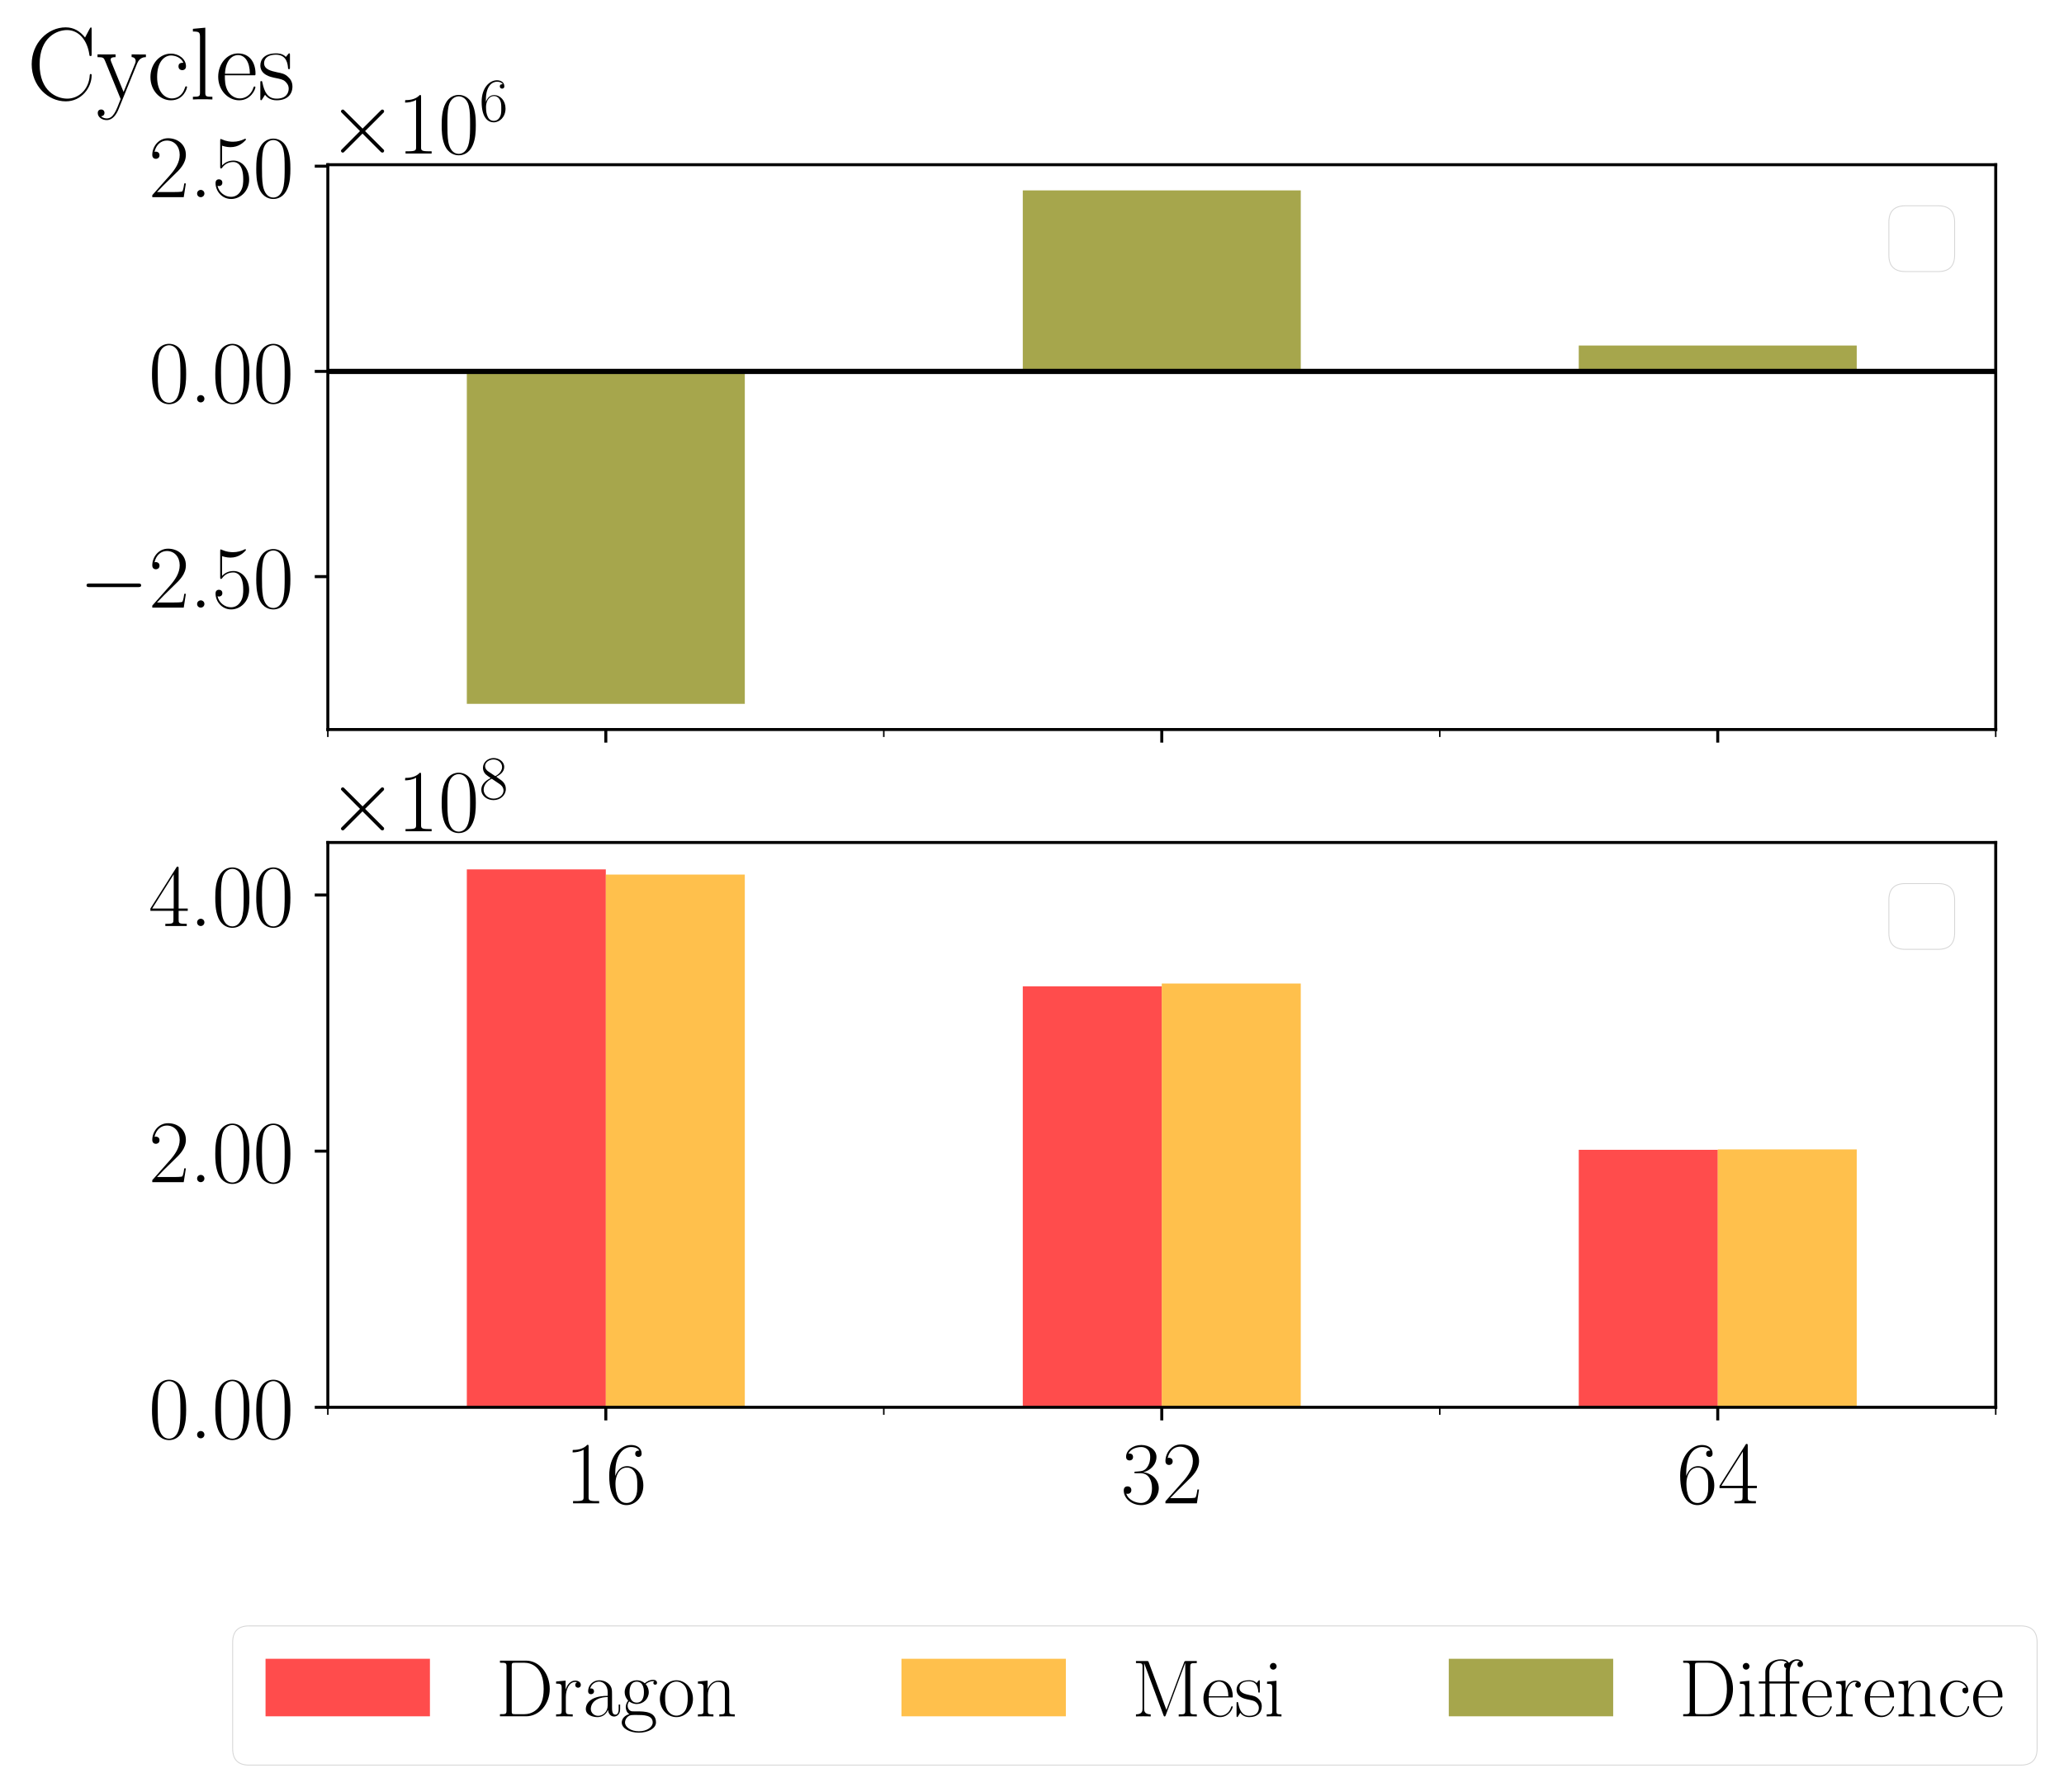
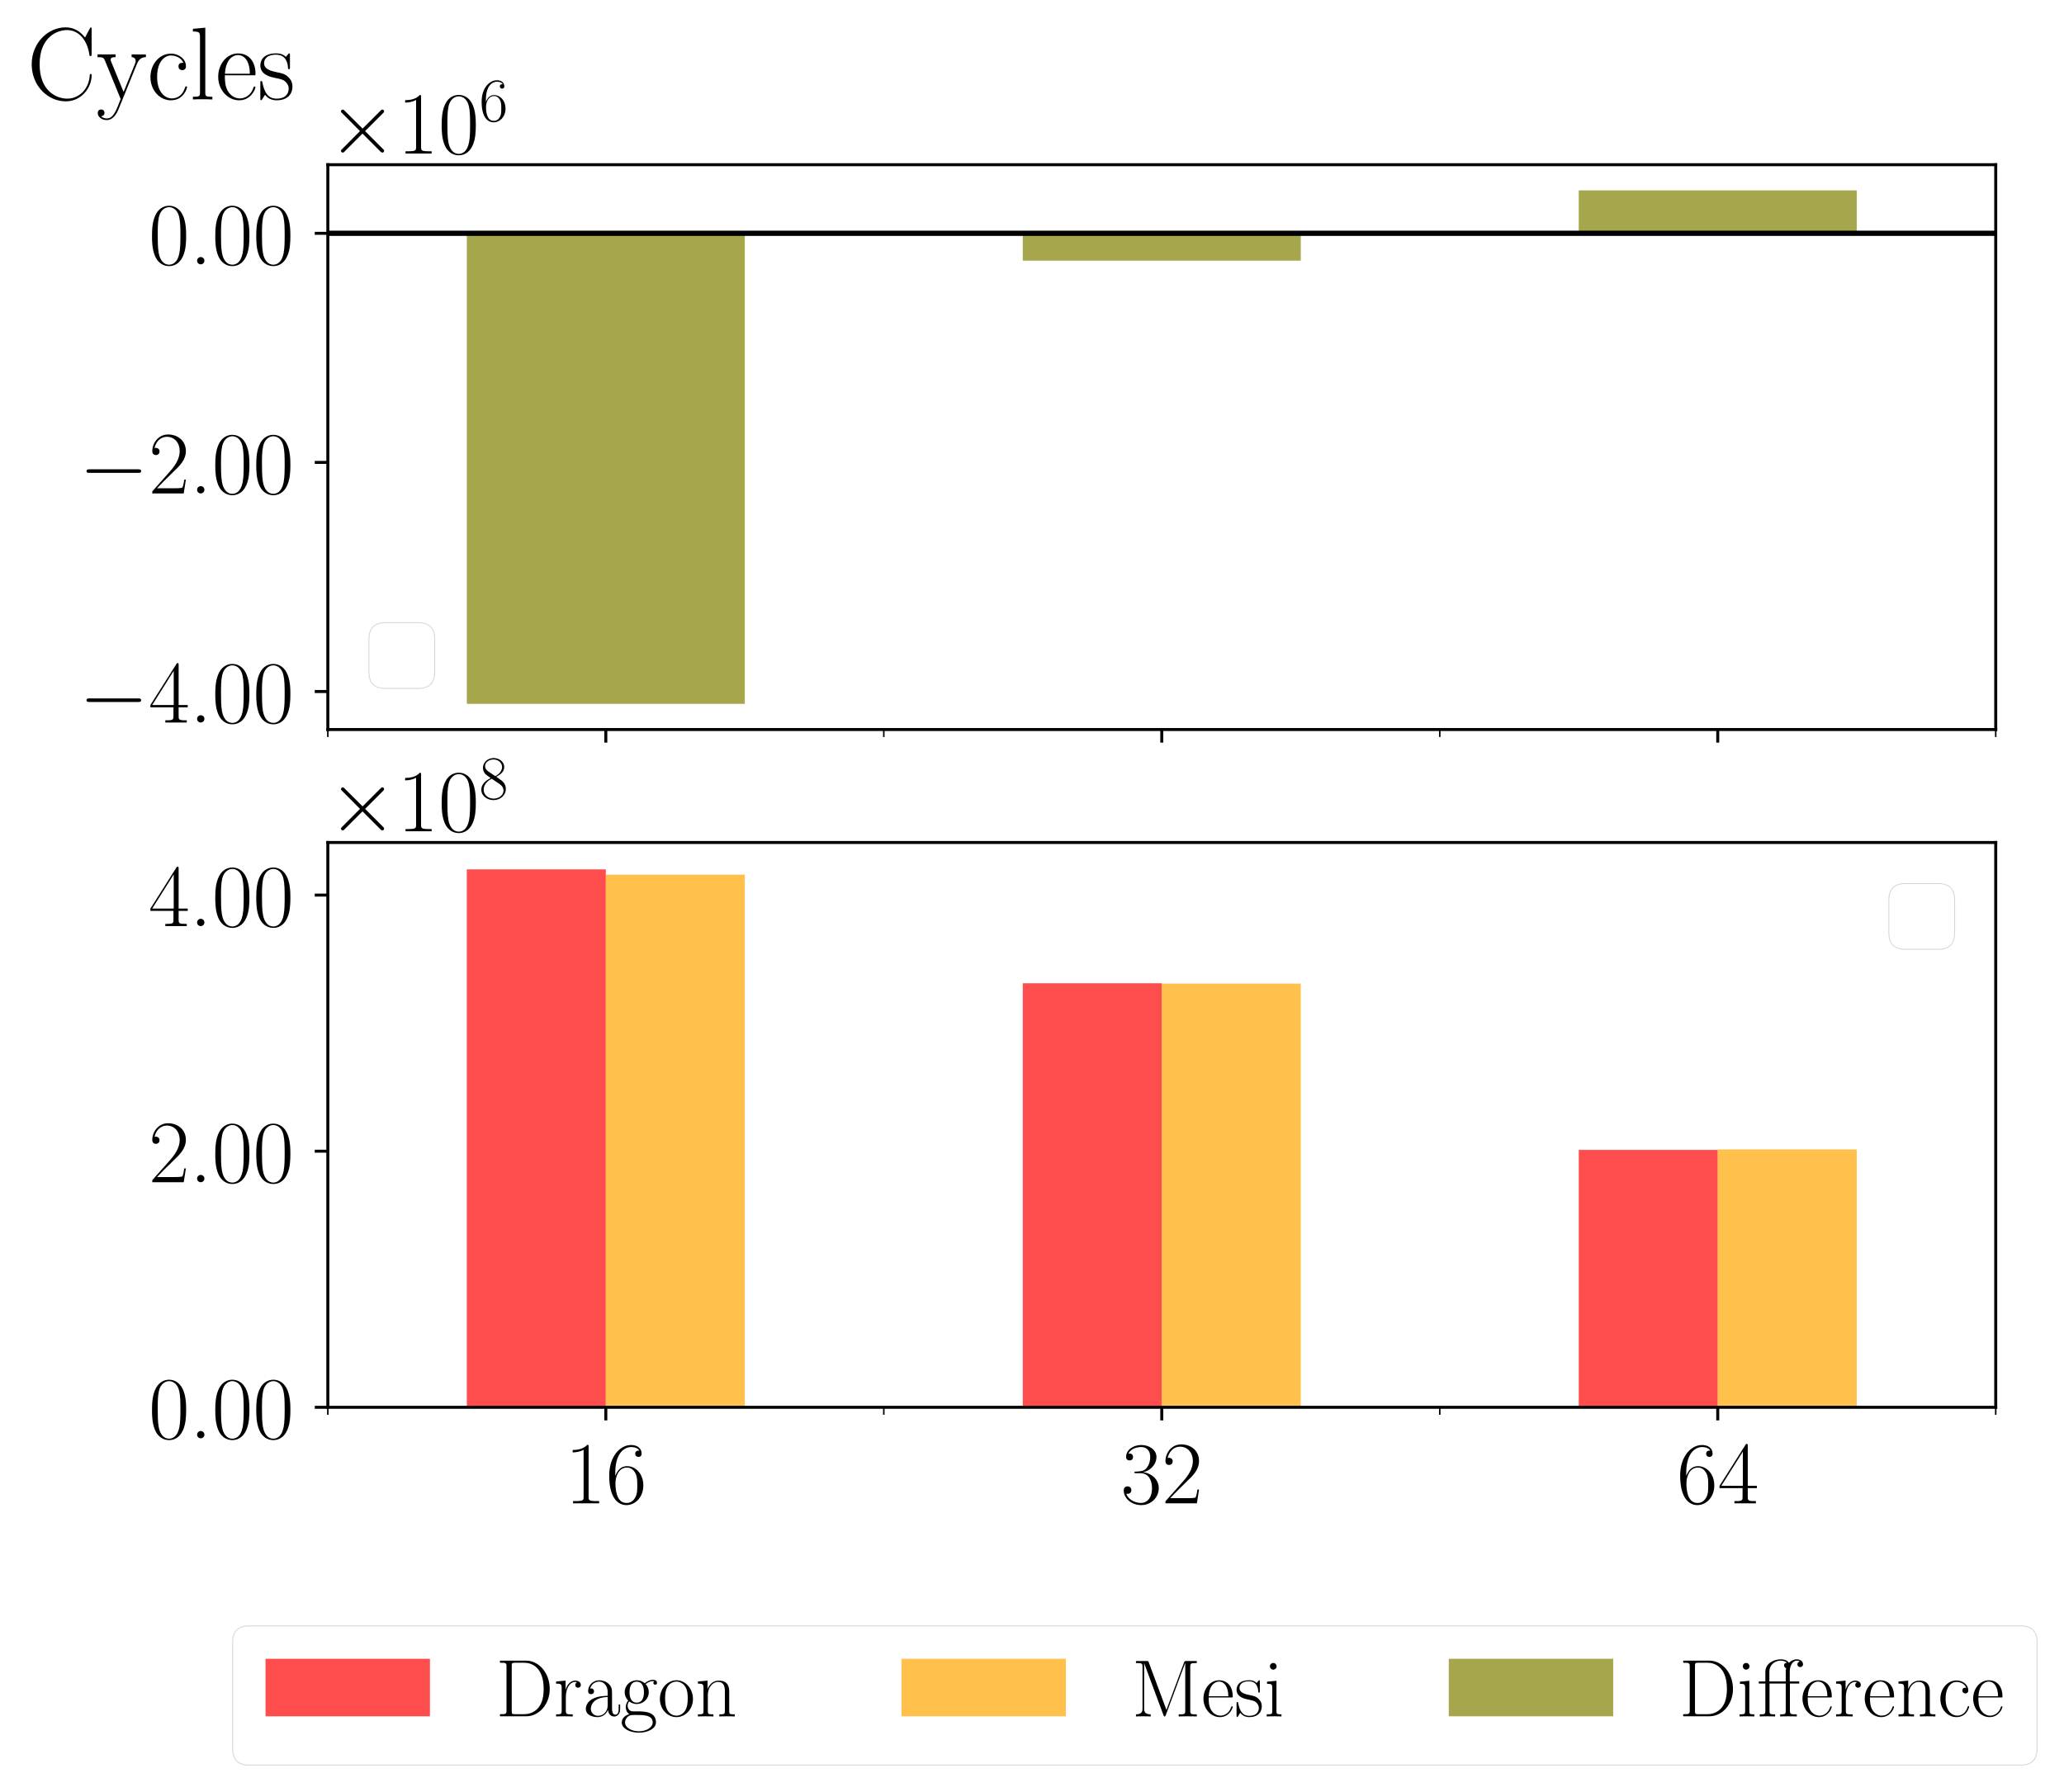
<svg xmlns="http://www.w3.org/2000/svg" xmlns:xlink="http://www.w3.org/1999/xlink" width="552.416pt" height="479.717pt" viewBox="0 0 552.416 479.717" version="1.1">
  <defs>
    <style type="text/css">*{stroke-linejoin: round; stroke-linecap: butt}</style>
  </defs>
  <g id="figure_1">
    <g id="patch_1">
      <path d="M 0 479.717  L 552.416 479.717  L 552.416 0  L 0 0  z " style="fill: #ffffff" />
    </g>
    <g id="axes_1">
      <g id="patch_2">
        <path d="M 87.743 195.294  L 534.143 195.294  L 534.143 44.094  L 87.743 44.094  z " style="fill: #ffffff" />
      </g>
      <g id="patch_3">
-         <path d="M 124.943 99.423  L 199.343 99.423  L 199.343 188.421  L 124.943 188.421  z " clip-path="url(#p8d4a4930ab)" style="fill: #808000; opacity: 0.7" />
+         <path d="M 124.943 62.459  L 199.343 62.459  L 199.343 188.421  L 124.943 188.421  z " clip-path="url(#pe69058b546)" style="fill: #808000; opacity: 0.7" />
      </g>
      <g id="patch_4">
-         <path d="M 273.743 99.423  L 348.143 99.423  L 348.143 50.966  L 273.743 50.966  z " clip-path="url(#p8d4a4930ab)" style="fill: #808000; opacity: 0.7" />
+         <path d="M 273.743 62.459  L 348.143 62.459  L 348.143 69.771  L 273.743 69.771  z " clip-path="url(#pe69058b546)" style="fill: #808000; opacity: 0.7" />
      </g>
      <g id="patch_5">
-         <path d="M 422.543 99.423  L 496.943 99.423  L 496.943 92.499  L 422.543 92.499  z " clip-path="url(#p8d4a4930ab)" style="fill: #808000; opacity: 0.7" />
+         <path d="M 422.543 62.459  L 496.943 62.459  L 496.943 50.966  L 422.543 50.966  z " clip-path="url(#pe69058b546)" style="fill: #808000; opacity: 0.7" />
      </g>
      <g id="matplotlib.axis_1">
        <g id="xtick_1">
          <g id="line2d_1">
            <defs>
-               <path id="m8a4ed25171" d="M 0 0  L 0 3.5  " style="stroke: #000000; stroke-width: 0.8" />
-             </defs>
-             <g>
-               <use xlink:href="#m8a4ed25171" x="162.143" y="195.294" style="stroke: #000000; stroke-width: 0.8" />
+               <path id="mac73f9a037" d="M 0 0  L 0 3.5  " style="stroke: #000000; stroke-width: 0.8" />
+             </defs>
+             <g>
+               <use xlink:href="#mac73f9a037" x="162.143" y="195.294" style="stroke: #000000; stroke-width: 0.8" />
            </g>
          </g>
        </g>
        <g id="xtick_2">
          <g id="line2d_2">
            <g>
-               <use xlink:href="#m8a4ed25171" x="310.943" y="195.294" style="stroke: #000000; stroke-width: 0.8" />
+               <use xlink:href="#mac73f9a037" x="310.943" y="195.294" style="stroke: #000000; stroke-width: 0.8" />
            </g>
          </g>
        </g>
        <g id="xtick_3">
          <g id="line2d_3">
            <g>
-               <use xlink:href="#m8a4ed25171" x="459.743" y="195.294" style="stroke: #000000; stroke-width: 0.8" />
+               <use xlink:href="#mac73f9a037" x="459.743" y="195.294" style="stroke: #000000; stroke-width: 0.8" />
            </g>
          </g>
        </g>
        <g id="xtick_4">
          <g id="line2d_4">
            <defs>
-               <path id="mbbb0bd6826" d="M 0 0  L 0 2  " style="stroke: #000000; stroke-width: 0.4" />
-             </defs>
-             <g>
-               <use xlink:href="#mbbb0bd6826" x="87.743" y="195.294" style="stroke: #000000; stroke-width: 0.4" />
+               <path id="maad5598e9f" d="M 0 0  L 0 2  " style="stroke: #000000; stroke-width: 0.4" />
+             </defs>
+             <g>
+               <use xlink:href="#maad5598e9f" x="87.743" y="195.294" style="stroke: #000000; stroke-width: 0.4" />
            </g>
          </g>
        </g>
        <g id="xtick_5">
          <g id="line2d_5">
            <g>
-               <use xlink:href="#mbbb0bd6826" x="236.543" y="195.294" style="stroke: #000000; stroke-width: 0.4" />
+               <use xlink:href="#maad5598e9f" x="236.543" y="195.294" style="stroke: #000000; stroke-width: 0.4" />
            </g>
          </g>
        </g>
        <g id="xtick_6">
          <g id="line2d_6">
            <g>
-               <use xlink:href="#mbbb0bd6826" x="385.343" y="195.294" style="stroke: #000000; stroke-width: 0.4" />
+               <use xlink:href="#maad5598e9f" x="385.343" y="195.294" style="stroke: #000000; stroke-width: 0.4" />
            </g>
          </g>
        </g>
        <g id="xtick_7">
          <g id="line2d_7">
            <g>
-               <use xlink:href="#mbbb0bd6826" x="534.143" y="195.294" style="stroke: #000000; stroke-width: 0.4" />
+               <use xlink:href="#maad5598e9f" x="534.143" y="195.294" style="stroke: #000000; stroke-width: 0.4" />
            </g>
          </g>
        </g>
      </g>
      <g id="matplotlib.axis_2">
        <g id="ytick_1">
          <g id="line2d_8">
            <defs>
-               <path id="m0ca51be9e7" d="M 0 0  L -3.5 0  " style="stroke: #000000; stroke-width: 0.8" />
-             </defs>
-             <g>
-               <use xlink:href="#m0ca51be9e7" x="87.743" y="154.361" style="stroke: #000000; stroke-width: 0.8" />
+               <path id="mbe577cff24" d="M 0 0  L -3.5 0  " style="stroke: #000000; stroke-width: 0.8" />
+             </defs>
+             <g>
+               <use xlink:href="#mbe577cff24" x="87.743" y="185.117" style="stroke: #000000; stroke-width: 0.8" />
            </g>
          </g>
          <g id="text_1">
-             <g transform="translate(21.17931 162.6632)scale(0.24 -0.24)">
+             <g transform="translate(21.17931 193.4189)scale(0.24 -0.24)">
              <defs>
                <path id="CMSY10-0" d="M 4218 1472  C 4326 1472 4442 1472 4442 1600  C 4442 1728 4326 1728 4218 1728  L 755 1728  C 646 1728 531 1728 531 1600  C 531 1472 646 1472 755 1472  L 4218 1472  z " transform="scale(0.015625)" />
+                 <path id="CMR17-34" d="M 2150 4122  C 2150 4256 2144 4256 2029 4256  L 128 1254  L 128 1088  L 1779 1088  L 1779 457  C 1779 224 1766 160 1318 160  L 1197 160  L 1197 0  C 1402 0 1747 0 1965 0  C 2182 0 2528 0 2733 0  L 2733 160  L 2611 160  C 2163 160 2150 224 2150 457  L 2150 1088  L 2803 1088  L 2803 1254  L 2150 1254  L 2150 4122  z M 1798 3703  L 1798 1254  L 256 1254  L 1798 3703  z " transform="scale(0.015625)" />
+                 <path id="CMR17-2e" d="M 1062 261  C 1062 420 934 522 800 522  C 672 522 538 420 538 261  C 538 102 666 0 800 0  C 928 0 1062 102 1062 261  z " transform="scale(0.015625)" />
+                 <path id="CMR17-30" d="M 2688 2025  C 2688 2416 2682 3080 2413 3591  C 2176 4039 1798 4198 1466 4198  C 1158 4198 768 4058 525 3597  C 269 3118 243 2524 243 2025  C 243 1661 250 1106 448 619  C 723 -39 1216 -128 1466 -128  C 1760 -128 2208 -7 2470 600  C 2662 1042 2688 1559 2688 2025  z M 1466 -26  C 1056 -26 813 325 723 812  C 653 1188 653 1738 653 2096  C 653 2588 653 2997 736 3387  C 858 3929 1216 4096 1466 4096  C 1728 4096 2067 3923 2189 3400  C 2272 3036 2278 2607 2278 2096  C 2278 1680 2278 1169 2202 792  C 2067 95 1690 -26 1466 -26  z " transform="scale(0.015625)" />
+               </defs>
+               <use xlink:href="#CMSY10-0" transform="scale(0.996264)" />
+               <use xlink:href="#CMR17-34" transform="translate(77.48747 0)scale(0.996264)" />
+               <use xlink:href="#CMR17-2e" transform="translate(123.1779 0)scale(0.996264)" />
+               <use xlink:href="#CMR17-30" transform="translate(148.049 0)scale(0.996264)" />
+               <use xlink:href="#CMR17-30" transform="translate(193.7395 0)scale(0.996264)" />
+             </g>
+           </g>
+         </g>
+         <g id="ytick_2">
+           <g id="line2d_9">
+             <g>
+               <use xlink:href="#mbe577cff24" x="87.743" y="123.788" style="stroke: #000000; stroke-width: 0.8" />
+             </g>
+           </g>
+           <g id="text_2">
+             <g transform="translate(21.17931 132.0899)scale(0.24 -0.24)">
+               <defs>
                <path id="CMR17-32" d="M 2669 989  L 2554 989  C 2490 536 2438 459 2413 420  C 2381 369 1920 369 1830 369  L 602 369  C 832 619 1280 1072 1824 1597  C 2214 1967 2669 2402 2669 3035  C 2669 3790 2067 4224 1395 4224  C 691 4224 262 3604 262 3030  C 262 2780 448 2748 525 2748  C 589 2748 781 2787 781 3010  C 781 3207 614 3264 525 3264  C 486 3264 448 3258 422 3245  C 544 3790 915 4058 1306 4058  C 1862 4058 2227 3617 2227 3035  C 2227 2479 1901 2000 1536 1584  L 262 146  L 262 0  L 2515 0  L 2669 989  z " transform="scale(0.015625)" />
-                 <path id="CMR17-2e" d="M 1062 261  C 1062 420 934 522 800 522  C 672 522 538 420 538 261  C 538 102 666 0 800 0  C 928 0 1062 102 1062 261  z " transform="scale(0.015625)" />
-                 <path id="CMR17-35" d="M 730 3692  C 794 3666 1056 3584 1325 3584  C 1920 3584 2246 3911 2432 4100  C 2432 4157 2432 4192 2394 4192  C 2387 4192 2374 4192 2323 4163  C 2099 4058 1837 3973 1517 3973  C 1325 3973 1037 3999 723 4139  C 653 4171 640 4171 634 4171  C 602 4171 595 4164 595 4037  L 595 2203  C 595 2089 595 2057 659 2057  C 691 2057 704 2070 736 2114  C 941 2401 1222 2522 1542 2522  C 1766 2522 2246 2382 2246 1289  C 2246 1085 2246 715 2054 421  C 1894 159 1645 25 1370 25  C 947 25 518 320 403 814  C 429 807 480 795 506 795  C 589 795 749 840 749 1038  C 749 1210 627 1280 506 1280  C 358 1280 262 1190 262 1011  C 262 454 704 -128 1382 -128  C 2042 -128 2669 440 2669 1264  C 2669 2030 2170 2624 1549 2624  C 1222 2624 947 2503 730 2274  L 730 3692  z " transform="scale(0.015625)" />
-                 <path id="CMR17-30" d="M 2688 2025  C 2688 2416 2682 3080 2413 3591  C 2176 4039 1798 4198 1466 4198  C 1158 4198 768 4058 525 3597  C 269 3118 243 2524 243 2025  C 243 1661 250 1106 448 619  C 723 -39 1216 -128 1466 -128  C 1760 -128 2208 -7 2470 600  C 2662 1042 2688 1559 2688 2025  z M 1466 -26  C 1056 -26 813 325 723 812  C 653 1188 653 1738 653 2096  C 653 2588 653 2997 736 3387  C 858 3929 1216 4096 1466 4096  C 1728 4096 2067 3923 2189 3400  C 2272 3036 2278 2607 2278 2096  C 2278 1680 2278 1169 2202 792  C 2067 95 1690 -26 1466 -26  z " transform="scale(0.015625)" />
              </defs>
              <use xlink:href="#CMSY10-0" transform="scale(0.996264)" />
              <use xlink:href="#CMR17-32" transform="translate(77.48747 0)scale(0.996264)" />
              <use xlink:href="#CMR17-2e" transform="translate(123.1779 0)scale(0.996264)" />
-               <use xlink:href="#CMR17-35" transform="translate(148.049 0)scale(0.996264)" />
+               <use xlink:href="#CMR17-30" transform="translate(148.049 0)scale(0.996264)" />
              <use xlink:href="#CMR17-30" transform="translate(193.7395 0)scale(0.996264)" />
            </g>
          </g>
        </g>
-         <g id="ytick_2">
-           <g id="line2d_9">
-             <g>
-               <use xlink:href="#m0ca51be9e7" x="87.743" y="99.423" style="stroke: #000000; stroke-width: 0.8" />
-             </g>
-           </g>
-           <g id="text_2">
-             <g transform="translate(39.77631 107.725)scale(0.24 -0.24)">
+         <g id="ytick_3">
+           <g id="line2d_10">
+             <g>
+               <use xlink:href="#mbe577cff24" x="87.743" y="62.459" style="stroke: #000000; stroke-width: 0.8" />
+             </g>
+           </g>
+           <g id="text_3">
+             <g transform="translate(39.77631 70.76087)scale(0.24 -0.24)">
              <use xlink:href="#CMR17-30" transform="scale(0.996264)" />
              <use xlink:href="#CMR17-2e" transform="translate(45.69048 0)scale(0.996264)" />
              <use xlink:href="#CMR17-30" transform="translate(70.56154 0)scale(0.996264)" />
-               <use xlink:href="#CMR17-30" transform="translate(116.252 0)scale(0.996264)" />
-             </g>
-           </g>
-         </g>
-         <g id="ytick_3">
-           <g id="line2d_10">
-             <g>
-               <use xlink:href="#m0ca51be9e7" x="87.743" y="44.484" style="stroke: #000000; stroke-width: 0.8" />
-             </g>
-           </g>
-           <g id="text_3">
-             <g transform="translate(39.77631 52.78668)scale(0.24 -0.24)">
-               <use xlink:href="#CMR17-32" transform="scale(0.996264)" />
-               <use xlink:href="#CMR17-2e" transform="translate(45.69048 0)scale(0.996264)" />
-               <use xlink:href="#CMR17-35" transform="translate(70.56154 0)scale(0.996264)" />
              <use xlink:href="#CMR17-30" transform="translate(116.252 0)scale(0.996264)" />
            </g>
          </g>
        </g>
        <g id="text_4">
          <g transform="translate(7.2 26.5718)scale(0.28 -0.28)">
            <defs>
              <path id="CMR17-43" d="M 3974 4289  C 3974 4403 3968 4410 3930 4410  C 3904 4410 3898 4403 3853 4327  L 3571 3792  C 3258 4187 2874 4416 2381 4416  C 1286 4416 294 3456 294 2148  C 294 826 1286 -128 2387 -128  C 3366 -128 3974 730 3974 1461  C 3974 1524 3974 1550 3917 1550  C 3866 1550 3866 1531 3859 1474  C 3808 585 3168 38 2477 38  C 1824 38 781 495 781 2147  C 781 3805 1843 4250 2464 4250  C 3187 4250 3712 3628 3834 2745  C 3846 2668 3846 2655 3904 2655  C 3974 2655 3974 2668 3974 2783  L 3974 4289  z " transform="scale(0.015625)" />
              <path id="CMR17-79" d="M 2496 2197  C 2656 2586 2944 2586 3034 2586  L 3034 2752  C 2912 2752 2752 2752 2630 2752  C 2496 2752 2285 2752 2157 2758  L 2157 2592  C 2400 2573 2406 2394 2406 2343  C 2406 2280 2394 2248 2362 2171  L 1664 449  L 902 2306  C 870 2382 870 2426 870 2433  C 870 2573 1018 2586 1171 2586  L 1171 2758  C 1018 2752 742 2752 582 2752  C 410 2752 205 2752 64 2758  L 64 2586  C 410 2586 448 2554 531 2350  L 1485 15  C 1197 -738 1030 -1178 627 -1178  C 557 -1178 397 -1159 282 -1044  C 429 -1031 493 -942 493 -833  C 493 -725 416 -629 288 -629  C 147 -629 77 -725 77 -840  C 77 -1095 339 -1280 627 -1280  C 998 -1280 1229 -922 1357 -604  L 2496 2197  z " transform="scale(0.015625)" />
              <path id="CMR17-63" d="M 2234 2240  C 2112 2240 1933 2240 1933 2017  C 1933 1838 2080 1787 2163 1787  C 2208 1787 2394 1807 2394 2024  C 2394 2467 1958 2803 1466 2803  C 787 2803 211 2178 211 1363  C 211 516 813 -64 1466 -64  C 2259 -64 2458 677 2458 748  C 2458 774 2451 793 2406 793  C 2362 793 2355 787 2330 703  C 2163 180 1798 51 1523 51  C 1114 51 621 427 621 1369  C 621 2338 1094 2688 1472 2688  C 1722 2688 2093 2573 2234 2240  z " transform="scale(0.015625)" />
              <path id="CMR17-6c" d="M 979 4396  L 218 4326  L 218 4160  C 595 4160 653 4122 653 3817  L 653 426  C 653 184 627 153 218 153  L 218 -13  C 371 0 653 0 813 0  C 979 0 1261 0 1414 -13  L 1414 153  C 1005 153 979 178 979 426  L 979 4396  z " transform="scale(0.015625)" />
              <path id="CMR17-65" d="M 2438 1472  C 2464 1498 2464 1511 2464 1576  C 2464 2238 2118 2816 1389 2816  C 710 2816 173 2169 173 1383  C 173 551 781 -64 1459 -64  C 2176 -64 2458 607 2458 740  C 2458 784 2419 784 2406 784  C 2362 784 2355 771 2330 696  C 2189 265 1837 51 1504 51  C 1229 51 954 203 781 480  C 582 803 582 1176 582 1472  L 2438 1472  z M 589 1568  C 634 2505 1126 2714 1382 2714  C 1818 2714 2112 2297 2118 1568  L 589 1568  z " transform="scale(0.015625)" />
              <path id="CMR17-73" d="M 1978 2697  C 1978 2813 1971 2819 1933 2819  C 1907 2819 1901 2813 1824 2717  C 1805 2691 1747 2626 1728 2601  C 1523 2819 1235 2819 1126 2819  C 416 2819 160 2447 160 2076  C 160 1498 813 1365 998 1325  C 1402 1243 1542 1217 1677 1101  C 1760 1025 1901 884 1901 654  C 1901 384 1747 38 1158 38  C 602 38 403 460 288 1021  C 269 1110 269 1117 218 1117  C 166 1117 160 1110 160 983  L 160 63  C 160 -51 166 -58 205 -58  C 237 -58 243 -51 275 0  C 314 57 410 211 448 276  C 576 103 800 -64 1158 -64  C 1792 -64 2131 283 2131 784  C 2131 1112 1958 1285 1875 1362  C 1683 1561 1459 1606 1190 1657  C 838 1735 390 1825 390 2217  C 390 2383 480 2737 1126 2737  C 1811 2737 1850 2094 1862 1888  C 1869 1856 1901 1849 1920 1849  C 1978 1849 1978 1869 1978 1978  L 1978 2697  z " transform="scale(0.015625)" />
            </defs>
            <use xlink:href="#CMR17-43" transform="scale(0.996264)" />
            <use xlink:href="#CMR17-79" transform="translate(66.50988 0)scale(0.996264)" />
            <use xlink:href="#CMR17-63" transform="translate(114.8028 0)scale(0.996264)" />
            <use xlink:href="#CMR17-6c" transform="translate(155.2885 0)scale(0.996264)" />
            <use xlink:href="#CMR17-65" transform="translate(180.1595 0)scale(0.996264)" />
            <use xlink:href="#CMR17-73" transform="translate(220.6452 0)scale(0.996264)" />
          </g>
        </g>
        <g id="text_5">
          <g transform="translate(87.7425 41.09368)scale(0.24 -0.24)">
            <defs>
              <path id="CMSY10-2" d="M 2490 1785  L 1210 3059  C 1133 3136 1120 3148 1069 3148  C 1005 3148 941 3091 941 3020  C 941 2976 954 2963 1024 2892  L 2304 1606  L 1024 320  C 954 249 941 236 941 192  C 941 121 1005 64 1069 64  C 1120 64 1133 76 1210 153  L 2483 1427  L 3808 102  C 3821 96 3866 64 3904 64  C 3981 64 4032 121 4032 192  C 4032 204 4032 230 4013 262  C 4006 275 2989 1280 2669 1606  L 3840 2777  C 3872 2816 3968 2899 4000 2937  C 4006 2950 4032 2976 4032 3020  C 4032 3091 3981 3148 3904 3148  C 3853 3148 3827 3123 3757 3052  L 2490 1785  z " transform="scale(0.015625)" />
              <path id="CMR17-31" d="M 1702 4058  C 1702 4192 1696 4192 1606 4192  C 1357 3916 979 3827 621 3827  C 602 3827 570 3827 563 3808  C 557 3795 557 3782 557 3648  C 755 3648 1088 3686 1344 3839  L 1344 461  C 1344 236 1331 160 781 160  L 589 160  L 589 0  C 896 0 1216 0 1523 0  C 1830 0 2150 0 2458 0  L 2458 160  L 2266 160  C 1715 160 1702 230 1702 458  L 1702 4058  z " transform="scale(0.015625)" />
              <path id="CMR17-36" d="M 678 2176  C 678 3690 1395 4032 1811 4032  C 1946 4032 2272 4009 2400 3776  C 2298 3776 2106 3776 2106 3553  C 2106 3381 2246 3323 2336 3323  C 2394 3323 2566 3348 2566 3560  C 2566 3954 2246 4179 1805 4179  C 1043 4179 243 3390 243 1984  C 243 253 966 -128 1478 -128  C 2099 -128 2688 427 2688 1283  C 2688 2081 2170 2662 1517 2662  C 1126 2662 838 2407 678 1960  L 678 2176  z M 1478 25  C 691 25 691 1200 691 1436  C 691 1896 909 2560 1504 2560  C 1613 2560 1926 2560 2138 2120  C 2253 1870 2253 1609 2253 1289  C 2253 944 2253 690 2118 434  C 1978 171 1773 25 1478 25  z " transform="scale(0.015625)" />
            </defs>
            <use xlink:href="#CMSY10-2" transform="scale(0.996264)" />
            <use xlink:href="#CMR17-31" transform="translate(77.48747 0)scale(0.996264)" />
            <use xlink:href="#CMR17-30" transform="translate(123.1779 0)scale(0.996264)" />
            <use xlink:href="#CMR17-36" transform="translate(168.8684 36.15364)scale(0.697382)" />
          </g>
        </g>
      </g>
      <g id="line2d_11">
-         <path d="M 87.743 99.423  L 534.143 99.423  " clip-path="url(#p8d4a4930ab)" style="fill: none; stroke: #000000; stroke-width: 1.4; stroke-linecap: square" />
+         <path d="M 87.743 62.459  L 534.143 62.459  " clip-path="url(#pe69058b546)" style="fill: none; stroke: #000000; stroke-width: 1.4; stroke-linecap: square" />
      </g>
      <g id="patch_6">
        <path d="M 87.743 195.294  L 87.743 44.094  " style="fill: none; stroke: #000000; stroke-width: 0.8; stroke-linejoin: miter; stroke-linecap: square" />
      </g>
      <g id="patch_7">
        <path d="M 534.143 195.294  L 534.143 44.094  " style="fill: none; stroke: #000000; stroke-width: 0.8; stroke-linejoin: miter; stroke-linecap: square" />
      </g>
      <g id="patch_8">
        <path d="M 87.743 195.294  L 534.143 195.294  " style="fill: none; stroke: #000000; stroke-width: 0.8; stroke-linejoin: miter; stroke-linecap: square" />
      </g>
      <g id="patch_9">
        <path d="M 87.743 44.094  L 534.143 44.094  " style="fill: none; stroke: #000000; stroke-width: 0.8; stroke-linejoin: miter; stroke-linecap: square" />
      </g>
      <g id="legend_1">
        <g id="patch_10">
-           <path d="M 509.943 72.694  L 518.743 72.694  Q 523.143 72.694 523.143 68.294  L 523.143 59.494  Q 523.143 55.094 518.743 55.094  L 509.943 55.094  Q 505.543 55.094 505.543 59.494  L 505.543 68.294  Q 505.543 72.694 509.943 72.694  z " style="fill: #ffffff; opacity: 0.8; stroke: #cccccc; stroke-width: 0.24; stroke-linejoin: miter" />
+           <path d="M 103.143 184.294  L 111.943 184.294  Q 116.343 184.294 116.343 179.894  L 116.343 171.094  Q 116.343 166.694 111.943 166.694  L 103.143 166.694  Q 98.743 166.694 98.743 171.094  L 98.743 179.894  Q 98.743 184.294 103.143 184.294  z " style="fill: #ffffff; opacity: 0.8; stroke: #cccccc; stroke-width: 0.24; stroke-linejoin: miter" />
        </g>
      </g>
    </g>
    <g id="axes_2">
      <g id="patch_11">
        <path d="M 87.743 376.734  L 534.143 376.734  L 534.143 225.534  L 87.743 225.534  z " style="fill: #ffffff" />
      </g>
      <g id="patch_12">
-         <path d="M 124.943 376.734  L 162.143 376.734  L 162.143 232.734  L 124.943 232.734  z " clip-path="url(#p59b0284639)" style="fill: #ff0000; opacity: 0.7" />
+         <path d="M 124.943 376.734  L 162.143 376.734  L 162.143 232.734  L 124.943 232.734  z " clip-path="url(#pca4b18062c)" style="fill: #ff0000; opacity: 0.7" />
      </g>
      <g id="patch_13">
-         <path d="M 273.743 376.734  L 310.943 376.734  L 310.943 264.044  L 273.743 264.044  z " clip-path="url(#p59b0284639)" style="fill: #ff0000; opacity: 0.7" />
+         <path d="M 273.743 376.734  L 310.943 376.734  L 310.943 263.222  L 273.743 263.222  z " clip-path="url(#pca4b18062c)" style="fill: #ff0000; opacity: 0.7" />
      </g>
      <g id="patch_14">
-         <path d="M 422.543 376.734  L 459.743 376.734  L 459.743 307.801  L 422.543 307.801  z " clip-path="url(#p59b0284639)" style="fill: #ff0000; opacity: 0.7" />
+         <path d="M 422.543 376.734  L 459.743 376.734  L 459.743 307.831  L 422.543 307.831  z " clip-path="url(#pca4b18062c)" style="fill: #ff0000; opacity: 0.7" />
      </g>
      <g id="patch_15">
-         <path d="M 162.143 376.734  L 199.343 376.734  L 199.343 234.122  L 162.143 234.122  z " clip-path="url(#p59b0284639)" style="fill: #ffa500; opacity: 0.7" />
+         <path d="M 162.143 376.734  L 199.343 376.734  L 199.343 234.142  L 162.143 234.142  z " clip-path="url(#pca4b18062c)" style="fill: #ffa500; opacity: 0.7" />
      </g>
      <g id="patch_16">
-         <path d="M 310.943 376.734  L 348.143 376.734  L 348.143 263.288  L 310.943 263.288  z " clip-path="url(#p59b0284639)" style="fill: #ffa500; opacity: 0.7" />
+         <path d="M 310.943 376.734  L 348.143 376.734  L 348.143 263.304  L 310.943 263.304  z " clip-path="url(#pca4b18062c)" style="fill: #ffa500; opacity: 0.7" />
      </g>
      <g id="patch_17">
-         <path d="M 459.743 376.734  L 496.943 376.734  L 496.943 307.693  L 459.743 307.693  z " clip-path="url(#p59b0284639)" style="fill: #ffa500; opacity: 0.7" />
+         <path d="M 459.743 376.734  L 496.943 376.734  L 496.943 307.703  L 459.743 307.703  z " clip-path="url(#pca4b18062c)" style="fill: #ffa500; opacity: 0.7" />
      </g>
      <g id="matplotlib.axis_3">
        <g id="xtick_8">
          <g id="line2d_12">
            <g>
-               <use xlink:href="#m8a4ed25171" x="162.143" y="376.734" style="stroke: #000000; stroke-width: 0.8" />
+               <use xlink:href="#mac73f9a037" x="162.143" y="376.734" style="stroke: #000000; stroke-width: 0.8" />
            </g>
          </g>
          <g id="text_6">
            <g transform="translate(151.1768 402.4381)scale(0.24 -0.24)">
              <use xlink:href="#CMR17-31" transform="scale(0.996264)" />
              <use xlink:href="#CMR17-36" transform="translate(45.69048 0)scale(0.996264)" />
            </g>
          </g>
        </g>
        <g id="xtick_9">
          <g id="line2d_13">
            <g>
-               <use xlink:href="#m8a4ed25171" x="310.943" y="376.734" style="stroke: #000000; stroke-width: 0.8" />
+               <use xlink:href="#mac73f9a037" x="310.943" y="376.734" style="stroke: #000000; stroke-width: 0.8" />
            </g>
          </g>
          <g id="text_7">
            <g transform="translate(299.9768 402.4381)scale(0.24 -0.24)">
              <defs>
                <path id="CMR17-33" d="M 1414 2157  C 1984 2157 2234 1662 2234 1090  C 2234 320 1824 25 1453 25  C 1114 25 563 194 390 693  C 422 680 454 680 486 680  C 640 680 755 782 755 948  C 755 1133 614 1216 486 1216  C 378 1216 211 1165 211 926  C 211 335 787 -128 1466 -128  C 2176 -128 2720 430 2720 1085  C 2720 1707 2208 2157 1600 2227  C 2086 2328 2554 2756 2554 3329  C 2554 3820 2048 4179 1472 4179  C 890 4179 378 3829 378 3329  C 378 3110 544 3072 627 3072  C 762 3072 877 3155 877 3321  C 877 3486 762 3569 627 3569  C 602 3569 570 3569 544 3557  C 730 3959 1235 4032 1459 4032  C 1683 4032 2106 3925 2106 3320  C 2106 3143 2080 2828 1862 2550  C 1670 2304 1453 2304 1242 2284  C 1210 2284 1062 2269 1037 2269  C 992 2263 966 2257 966 2208  C 966 2163 973 2157 1101 2157  L 1414 2157  z " transform="scale(0.015625)" />
              </defs>
              <use xlink:href="#CMR17-33" transform="scale(0.996264)" />
              <use xlink:href="#CMR17-32" transform="translate(45.69048 0)scale(0.996264)" />
            </g>
          </g>
        </g>
        <g id="xtick_10">
          <g id="line2d_14">
            <g>
-               <use xlink:href="#m8a4ed25171" x="459.743" y="376.734" style="stroke: #000000; stroke-width: 0.8" />
+               <use xlink:href="#mac73f9a037" x="459.743" y="376.734" style="stroke: #000000; stroke-width: 0.8" />
            </g>
          </g>
          <g id="text_8">
            <g transform="translate(448.7768 402.4381)scale(0.24 -0.24)">
-               <defs>
-                 <path id="CMR17-34" d="M 2150 4122  C 2150 4256 2144 4256 2029 4256  L 128 1254  L 128 1088  L 1779 1088  L 1779 457  C 1779 224 1766 160 1318 160  L 1197 160  L 1197 0  C 1402 0 1747 0 1965 0  C 2182 0 2528 0 2733 0  L 2733 160  L 2611 160  C 2163 160 2150 224 2150 457  L 2150 1088  L 2803 1088  L 2803 1254  L 2150 1254  L 2150 4122  z M 1798 3703  L 1798 1254  L 256 1254  L 1798 3703  z " transform="scale(0.015625)" />
-               </defs>
              <use xlink:href="#CMR17-36" transform="scale(0.996264)" />
              <use xlink:href="#CMR17-34" transform="translate(45.69048 0)scale(0.996264)" />
            </g>
          </g>
        </g>
        <g id="xtick_11">
          <g id="line2d_15">
            <g>
-               <use xlink:href="#mbbb0bd6826" x="87.743" y="376.734" style="stroke: #000000; stroke-width: 0.4" />
+               <use xlink:href="#maad5598e9f" x="87.743" y="376.734" style="stroke: #000000; stroke-width: 0.4" />
            </g>
          </g>
        </g>
        <g id="xtick_12">
          <g id="line2d_16">
            <g>
-               <use xlink:href="#mbbb0bd6826" x="236.543" y="376.734" style="stroke: #000000; stroke-width: 0.4" />
+               <use xlink:href="#maad5598e9f" x="236.543" y="376.734" style="stroke: #000000; stroke-width: 0.4" />
            </g>
          </g>
        </g>
        <g id="xtick_13">
          <g id="line2d_17">
            <g>
-               <use xlink:href="#mbbb0bd6826" x="385.343" y="376.734" style="stroke: #000000; stroke-width: 0.4" />
+               <use xlink:href="#maad5598e9f" x="385.343" y="376.734" style="stroke: #000000; stroke-width: 0.4" />
            </g>
          </g>
        </g>
        <g id="xtick_14">
          <g id="line2d_18">
            <g>
-               <use xlink:href="#mbbb0bd6826" x="534.143" y="376.734" style="stroke: #000000; stroke-width: 0.4" />
+               <use xlink:href="#maad5598e9f" x="534.143" y="376.734" style="stroke: #000000; stroke-width: 0.4" />
            </g>
          </g>
        </g>
      </g>
      <g id="matplotlib.axis_4">
        <g id="ytick_4">
          <g id="line2d_19">
            <g>
-               <use xlink:href="#m0ca51be9e7" x="87.743" y="376.734" style="stroke: #000000; stroke-width: 0.8" />
+               <use xlink:href="#mbe577cff24" x="87.743" y="376.734" style="stroke: #000000; stroke-width: 0.8" />
            </g>
          </g>
          <g id="text_9">
            <g transform="translate(39.77631 385.0359)scale(0.24 -0.24)">
              <use xlink:href="#CMR17-30" transform="scale(0.996264)" />
              <use xlink:href="#CMR17-2e" transform="translate(45.69048 0)scale(0.996264)" />
              <use xlink:href="#CMR17-30" transform="translate(70.56154 0)scale(0.996264)" />
              <use xlink:href="#CMR17-30" transform="translate(116.252 0)scale(0.996264)" />
            </g>
          </g>
        </g>
        <g id="ytick_5">
          <g id="line2d_20">
            <g>
-               <use xlink:href="#m0ca51be9e7" x="87.743" y="308.164" style="stroke: #000000; stroke-width: 0.8" />
+               <use xlink:href="#mbe577cff24" x="87.743" y="308.174" style="stroke: #000000; stroke-width: 0.8" />
            </g>
          </g>
          <g id="text_10">
-             <g transform="translate(39.77631 316.4664)scale(0.24 -0.24)">
+             <g transform="translate(39.77631 316.4759)scale(0.24 -0.24)">
              <use xlink:href="#CMR17-32" transform="scale(0.996264)" />
              <use xlink:href="#CMR17-2e" transform="translate(45.69048 0)scale(0.996264)" />
              <use xlink:href="#CMR17-30" transform="translate(70.56154 0)scale(0.996264)" />
              <use xlink:href="#CMR17-30" transform="translate(116.252 0)scale(0.996264)" />
            </g>
          </g>
        </g>
        <g id="ytick_6">
          <g id="line2d_21">
            <g>
-               <use xlink:href="#m0ca51be9e7" x="87.743" y="239.595" style="stroke: #000000; stroke-width: 0.8" />
+               <use xlink:href="#mbe577cff24" x="87.743" y="239.614" style="stroke: #000000; stroke-width: 0.8" />
            </g>
          </g>
          <g id="text_11">
-             <g transform="translate(39.77631 247.897)scale(0.24 -0.24)">
+             <g transform="translate(39.77631 247.9159)scale(0.24 -0.24)">
              <use xlink:href="#CMR17-34" transform="scale(0.996264)" />
              <use xlink:href="#CMR17-2e" transform="translate(45.69048 0)scale(0.996264)" />
              <use xlink:href="#CMR17-30" transform="translate(70.56154 0)scale(0.996264)" />
              <use xlink:href="#CMR17-30" transform="translate(116.252 0)scale(0.996264)" />
            </g>
          </g>
        </g>
        <g id="text_12">
          <g transform="translate(87.7425 222.5337)scale(0.24 -0.24)">
            <defs>
              <path id="CMR17-38" d="M 1741 2264  C 2144 2467 2554 2773 2554 3263  C 2554 3841 1990 4179 1472 4179  C 890 4179 378 3759 378 3180  C 378 3021 416 2747 666 2505  C 730 2442 998 2251 1171 2130  C 883 1983 211 1634 211 934  C 211 279 838 -128 1459 -128  C 2144 -128 2720 362 2720 1010  C 2720 1590 2330 1857 2074 2029  L 1741 2264  z M 902 2822  C 851 2854 595 3051 595 3351  C 595 3739 998 4032 1459 4032  C 1965 4032 2336 3676 2336 3262  C 2336 2669 1670 2331 1638 2331  C 1632 2331 1626 2331 1574 2370  L 902 2822  z M 2080 1519  C 2176 1449 2483 1240 2483 851  C 2483 381 2010 25 1472 25  C 890 25 448 438 448 940  C 448 1443 838 1862 1280 2060  L 2080 1519  z " transform="scale(0.015625)" />
            </defs>
            <use xlink:href="#CMSY10-2" transform="scale(0.996264)" />
            <use xlink:href="#CMR17-31" transform="translate(77.48747 0)scale(0.996264)" />
            <use xlink:href="#CMR17-30" transform="translate(123.1779 0)scale(0.996264)" />
            <use xlink:href="#CMR17-38" transform="translate(168.8684 36.15364)scale(0.697382)" />
          </g>
        </g>
      </g>
      <g id="patch_18">
        <path d="M 87.743 376.734  L 87.743 225.534  " style="fill: none; stroke: #000000; stroke-width: 0.8; stroke-linejoin: miter; stroke-linecap: square" />
      </g>
      <g id="patch_19">
        <path d="M 534.143 376.734  L 534.143 225.534  " style="fill: none; stroke: #000000; stroke-width: 0.8; stroke-linejoin: miter; stroke-linecap: square" />
      </g>
      <g id="patch_20">
        <path d="M 87.743 376.734  L 534.143 376.734  " style="fill: none; stroke: #000000; stroke-width: 0.8; stroke-linejoin: miter; stroke-linecap: square" />
      </g>
      <g id="patch_21">
        <path d="M 87.743 225.534  L 534.143 225.534  " style="fill: none; stroke: #000000; stroke-width: 0.8; stroke-linejoin: miter; stroke-linecap: square" />
      </g>
      <g id="legend_2">
        <g id="patch_22">
          <path d="M 509.943 254.134  L 518.743 254.134  Q 523.143 254.134 523.143 249.734  L 523.143 240.934  Q 523.143 236.534 518.743 236.534  L 509.943 236.534  Q 505.543 236.534 505.543 240.934  L 505.543 249.734  Q 505.543 254.134 509.943 254.134  z " style="fill: #ffffff; opacity: 0.8; stroke: #cccccc; stroke-width: 0.24; stroke-linejoin: miter" />
        </g>
      </g>
    </g>
    <g id="legend_3">
      <g id="patch_23">
        <path d="M 66.669 472.517  L 540.816 472.517  Q 545.216 472.517 545.216 468.117  L 545.216 439.654  Q 545.216 435.254 540.816 435.254  L 66.669 435.254  Q 62.269 435.254 62.269 439.654  L 62.269 468.117  Q 62.269 472.517 66.669 472.517  z " style="fill: #ffffff; opacity: 0.8; stroke: #cccccc; stroke-width: 0.24; stroke-linejoin: miter" />
      </g>
      <g id="patch_24">
        <path d="M 71.069 459.454  L 115.069 459.454  L 115.069 444.054  L 71.069 444.054  z " style="fill: #ff0000; opacity: 0.7" />
      </g>
      <g id="text_13">
        <g transform="translate(132.669 459.4537)scale(0.22 -0.22)">
          <defs>
            <path id="CMR17-44" d="M 333 4352  L 333 4186  C 774 4186 845 4186 845 3900  L 845 452  C 845 166 774 166 333 166  L 333 0  L 2368 0  C 3398 0 4224 943 4224 2141  C 4224 3346 3411 4352 2368 4352  L 333 4352  z M 1523 166  C 1267 166 1254 197 1254 414  L 1254 3938  C 1254 4155 1267 4186 1523 4186  L 2240 4186  C 2771 4186 3750 3874 3750 2141  C 3750 1242 3488 879 3366 707  C 3213 510 2848 166 2240 166  L 1523 166  z " transform="scale(0.015625)" />
            <path id="CMR17-72" d="M 960 1497  C 960 2112 1222 2688 1702 2688  C 1747 2688 1792 2682 1837 2662  C 1837 2662 1696 2617 1696 2452  C 1696 2298 1818 2234 1914 2234  C 1990 2234 2131 2279 2131 2458  C 2131 2663 1926 2790 1709 2790  C 1222 2790 1011 2317 947 2093  L 941 2093  L 941 2790  L 198 2720  L 198 2554  C 576 2554 634 2515 634 2208  L 634 428  C 634 184 608 153 198 153  L 198 -13  C 352 0 646 0 813 0  C 998 0 1325 0 1498 -13  L 1498 153  C 1037 153 960 153 960 440  L 960 1497  z " transform="scale(0.015625)" />
            <path id="CMR17-61" d="M 2304 1653  C 2304 2072 2304 2294 2035 2543  C 1798 2752 1523 2816 1306 2816  C 800 2816 435 2407 435 1971  C 435 1728 627 1728 666 1728  C 749 1728 896 1778 896 1954  C 896 2112 774 2181 666 2181  C 640 2181 608 2174 589 2168  C 723 2592 1069 2714 1293 2714  C 1613 2714 1965 2429 1965 1885  L 1965 1600  C 1587 1600 1133 1549 774 1357  C 371 1133 256 813 256 570  C 256 77 832 -64 1171 -64  C 1523 -64 1850 139 1990 511  C 2003 233 2182 -18 2464 -18  C 2598 -18 2938 70 2938 567  L 2938 920  L 2822 920  L 2822 562  C 2822 178 2650 128 2566 128  C 2304 128 2304 458 2304 738  L 2304 1653  z M 1965 870  C 1965 317 1568 38 1216 38  C 896 38 646 275 646 570  C 646 761 730 1100 1101 1305  C 1408 1478 1760 1504 1965 1504  L 1965 870  z " transform="scale(0.015625)" />
            <path id="CMR17-67" d="M 710 1164  C 832 1068 1043 960 1299 960  C 1805 960 2240 1357 2240 1888  C 2240 2054 2189 2310 1997 2509  C 2176 2692 2438 2752 2586 2752  C 2611 2752 2650 2752 2682 2734  C 2656 2728 2598 2703 2598 2605  C 2598 2527 2656 2471 2739 2471  C 2835 2471 2886 2533 2886 2614  C 2886 2731 2790 2854 2586 2854  C 2330 2854 2106 2738 1926 2580  C 1734 2753 1504 2816 1299 2816  C 794 2816 358 2419 358 1888  C 358 1522 570 1292 634 1228  C 442 1004 442 743 442 711  C 442 545 506 302 723 168  C 390 85 128 -169 128 -486  C 128 -943 736 -1280 1466 -1280  C 2170 -1280 2803 -956 2803 -479  C 2803 384 1856 384 1363 384  C 1216 384 954 384 922 391  C 723 423 589 602 589 826  C 589 883 589 1024 710 1164  z M 1299 1068  C 736 1068 736 1760 736 1889  C 736 2016 736 2708 1299 2708  C 1862 2708 1862 2016 1862 1889  C 1862 1760 1862 1068 1299 1068  z M 1466 -1171  C 826 -1171 384 -835 384 -486  C 384 -289 493 -105 634 -4  C 794 104 858 104 1293 104  C 1818 104 2547 104 2547 -486  C 2547 -835 2106 -1171 1466 -1171  z " transform="scale(0.015625)" />
            <path id="CMR17-6f" d="M 2758 1356  C 2758 2176 2163 2816 1466 2816  C 768 2816 173 2176 173 1356  C 173 551 768 -64 1466 -64  C 2163 -64 2758 551 2758 1356  z M 1466 51  C 1165 51 909 230 762 480  C 602 767 582 1126 582 1408  C 582 1677 595 2010 762 2298  C 890 2509 1139 2714 1466 2714  C 1754 2714 1997 2554 2150 2330  C 2349 2029 2349 1607 2349 1408  C 2349 1158 2336 775 2163 467  C 1984 173 1709 51 1466 51  z " transform="scale(0.015625)" />
            <path id="CMR17-6e" d="M 2656 1933  C 2656 2259 2592 2790 1837 2790  C 1331 2790 1069 2400 973 2144  L 966 2144  L 966 2790  L 211 2720  L 211 2554  C 589 2554 646 2515 646 2208  L 646 428  C 646 184 621 153 211 153  L 211 -13  C 365 0 646 0 813 0  C 979 0 1267 0 1421 -13  L 1421 153  C 1011 153 986 178 986 428  L 986 1658  C 986 2247 1344 2688 1792 2688  C 2266 2688 2317 2266 2317 1958  L 2317 428  C 2317 184 2291 153 1882 153  L 1882 -13  C 2035 0 2317 0 2483 0  C 2650 0 2938 0 3091 -13  L 3091 153  C 2682 153 2656 178 2656 428  L 2656 1933  z " transform="scale(0.015625)" />
          </defs>
          <use xlink:href="#CMR17-44" transform="scale(0.996264)" />
          <use xlink:href="#CMR17-72" transform="translate(70.39356 0)scale(0.996264)" />
          <use xlink:href="#CMR17-61" transform="translate(105.6743 0)scale(0.996264)" />
          <use xlink:href="#CMR17-67" transform="translate(151.3648 0)scale(0.996264)" />
          <use xlink:href="#CMR17-6f" transform="translate(197.0553 0)scale(0.996264)" />
          <use xlink:href="#CMR17-6e" transform="translate(242.7458 0)scale(0.996264)" />
        </g>
      </g>
      <g id="patch_25">
        <path d="M 241.27 459.454  L 285.27 459.454  L 285.27 444.054  L 241.27 444.054  z " style="fill: #ffa500; opacity: 0.7" />
      </g>
      <g id="text_14">
        <g transform="translate(302.87 459.4537)scale(0.22 -0.22)">
          <defs>
            <path id="CMR17-4d" d="M 1338 4224  C 1299 4320 1293 4320 1158 4320  L 339 4320  L 339 4160  C 781 4160 851 4160 851 3875  L 851 610  C 851 451 851 153 339 153  L 339 -13  C 486 0 755 0 915 0  C 1075 0 1344 0 1491 -13  L 1491 153  C 979 153 979 451 979 610  L 979 4135  L 986 4135  L 2490 89  C 2515 25 2528 -13 2579 -13  C 2630 -13 2643 25 2669 89  L 4186 4166  L 4192 4166  L 4192 438  C 4192 153 4122 153 3680 153  L 3680 -13  C 3853 0 4198 0 4384 0  C 4570 0 4922 0 5094 -13  L 5094 153  C 4653 153 4582 153 4582 438  L 4582 3875  C 4582 4160 4653 4160 5094 4160  L 5094 4320  L 4282 4320  C 4147 4320 4141 4314 4102 4218  L 2720 502  L 1338 4224  z " transform="scale(0.015625)" />
            <path id="CMR17-69" d="M 992 3909  C 992 4049 877 4170 730 4170  C 589 4170 467 4056 467 3909  C 467 3769 582 3648 730 3648  C 870 3648 992 3763 992 3909  z M 243 2706  L 243 2541  C 602 2541 653 2502 653 2197  L 653 427  C 653 184 627 153 218 153  L 218 -13  C 371 0 646 0 806 0  C 960 0 1222 0 1370 -13  L 1370 153  C 992 153 979 191 979 420  L 979 2776  L 243 2706  z " transform="scale(0.015625)" />
          </defs>
          <use xlink:href="#CMR17-4d" transform="scale(0.996264)" />
          <use xlink:href="#CMR17-65" transform="translate(84.68694 0)scale(0.996264)" />
          <use xlink:href="#CMR17-73" transform="translate(125.1726 0)scale(0.996264)" />
          <use xlink:href="#CMR17-69" transform="translate(160.9739 0)scale(0.996264)" />
        </g>
      </g>
      <g id="patch_26">
        <path d="M 387.756 459.454  L 431.756 459.454  L 431.756 444.054  L 387.756 444.054  z " style="fill: #808000; opacity: 0.7" />
      </g>
      <g id="text_15">
        <g transform="translate(449.3559 459.4537)scale(0.22 -0.22)">
          <defs>
            <path id="CMR17-b" d="M 2554 2560  L 3283 2560  L 3283 2725  L 2541 2725  L 2541 3494  C 2541 4022 2810 4352 3085 4352  C 3168 4352 3264 4327 3328 4282  C 3277 4269 3142 4225 3142 4067  C 3142 3901 3270 3850 3360 3850  C 3450 3850 3578 3901 3578 4067  C 3578 4308 3347 4454 3091 4454  C 2842 4454 2637 4333 2477 4181  C 2330 4390 2086 4454 1837 4454  C 1338 4454 634 4168 634 3469  L 634 2725  L 122 2725  L 122 2560  L 634 2560  L 634 427  C 634 184 608 153 198 153  L 198 -13  C 352 0 634 0 794 0  C 960 0 1242 0 1395 -13  L 1395 153  C 986 153 960 178 960 427  L 960 2560  L 2227 2560  L 2227 427  C 2227 184 2202 153 1792 153  L 1792 -13  C 1946 0 2240 0 2406 0  C 2592 0 2918 0 3091 -13  L 3091 153  C 2630 153 2554 153 2554 439  L 2554 2560  z M 947 2725  L 947 3469  C 947 4047 1395 4352 1824 4352  C 1920 4352 2170 4332 2323 4187  C 2208 4187 2099 4136 2099 3977  C 2099 3812 2246 3767 2259 3767  C 2227 3652 2227 3526 2227 3481  L 2227 2725  L 947 2725  z " transform="scale(0.015625)" />
          </defs>
          <use xlink:href="#CMR17-44" transform="scale(0.996264)" />
          <use xlink:href="#CMR17-69" transform="translate(70.39356 0)scale(0.996264)" />
          <use xlink:href="#CMR17-b" transform="translate(95.26461 0)scale(0.996264)" />
          <use xlink:href="#CMR17-65" transform="translate(147.6093 0)scale(0.996264)" />
          <use xlink:href="#CMR17-72" transform="translate(188.095 0)scale(0.996264)" />
          <use xlink:href="#CMR17-65" transform="translate(223.3757 0)scale(0.996264)" />
          <use xlink:href="#CMR17-6e" transform="translate(263.8614 0)scale(0.996264)" />
          <use xlink:href="#CMR17-63" transform="translate(314.7568 0)scale(0.996264)" />
          <use xlink:href="#CMR17-65" transform="translate(355.2424 0)scale(0.996264)" />
        </g>
      </g>
    </g>
  </g>
  <defs>
-     <clipPath id="p8d4a4930ab">
+     <clipPath id="pe69058b546">
      <rect x="87.743" y="44.094" width="446.4" height="151.2" />
    </clipPath>
-     <clipPath id="p59b0284639">
+     <clipPath id="pca4b18062c">
      <rect x="87.743" y="225.534" width="446.4" height="151.2" />
    </clipPath>
  </defs>
</svg>
